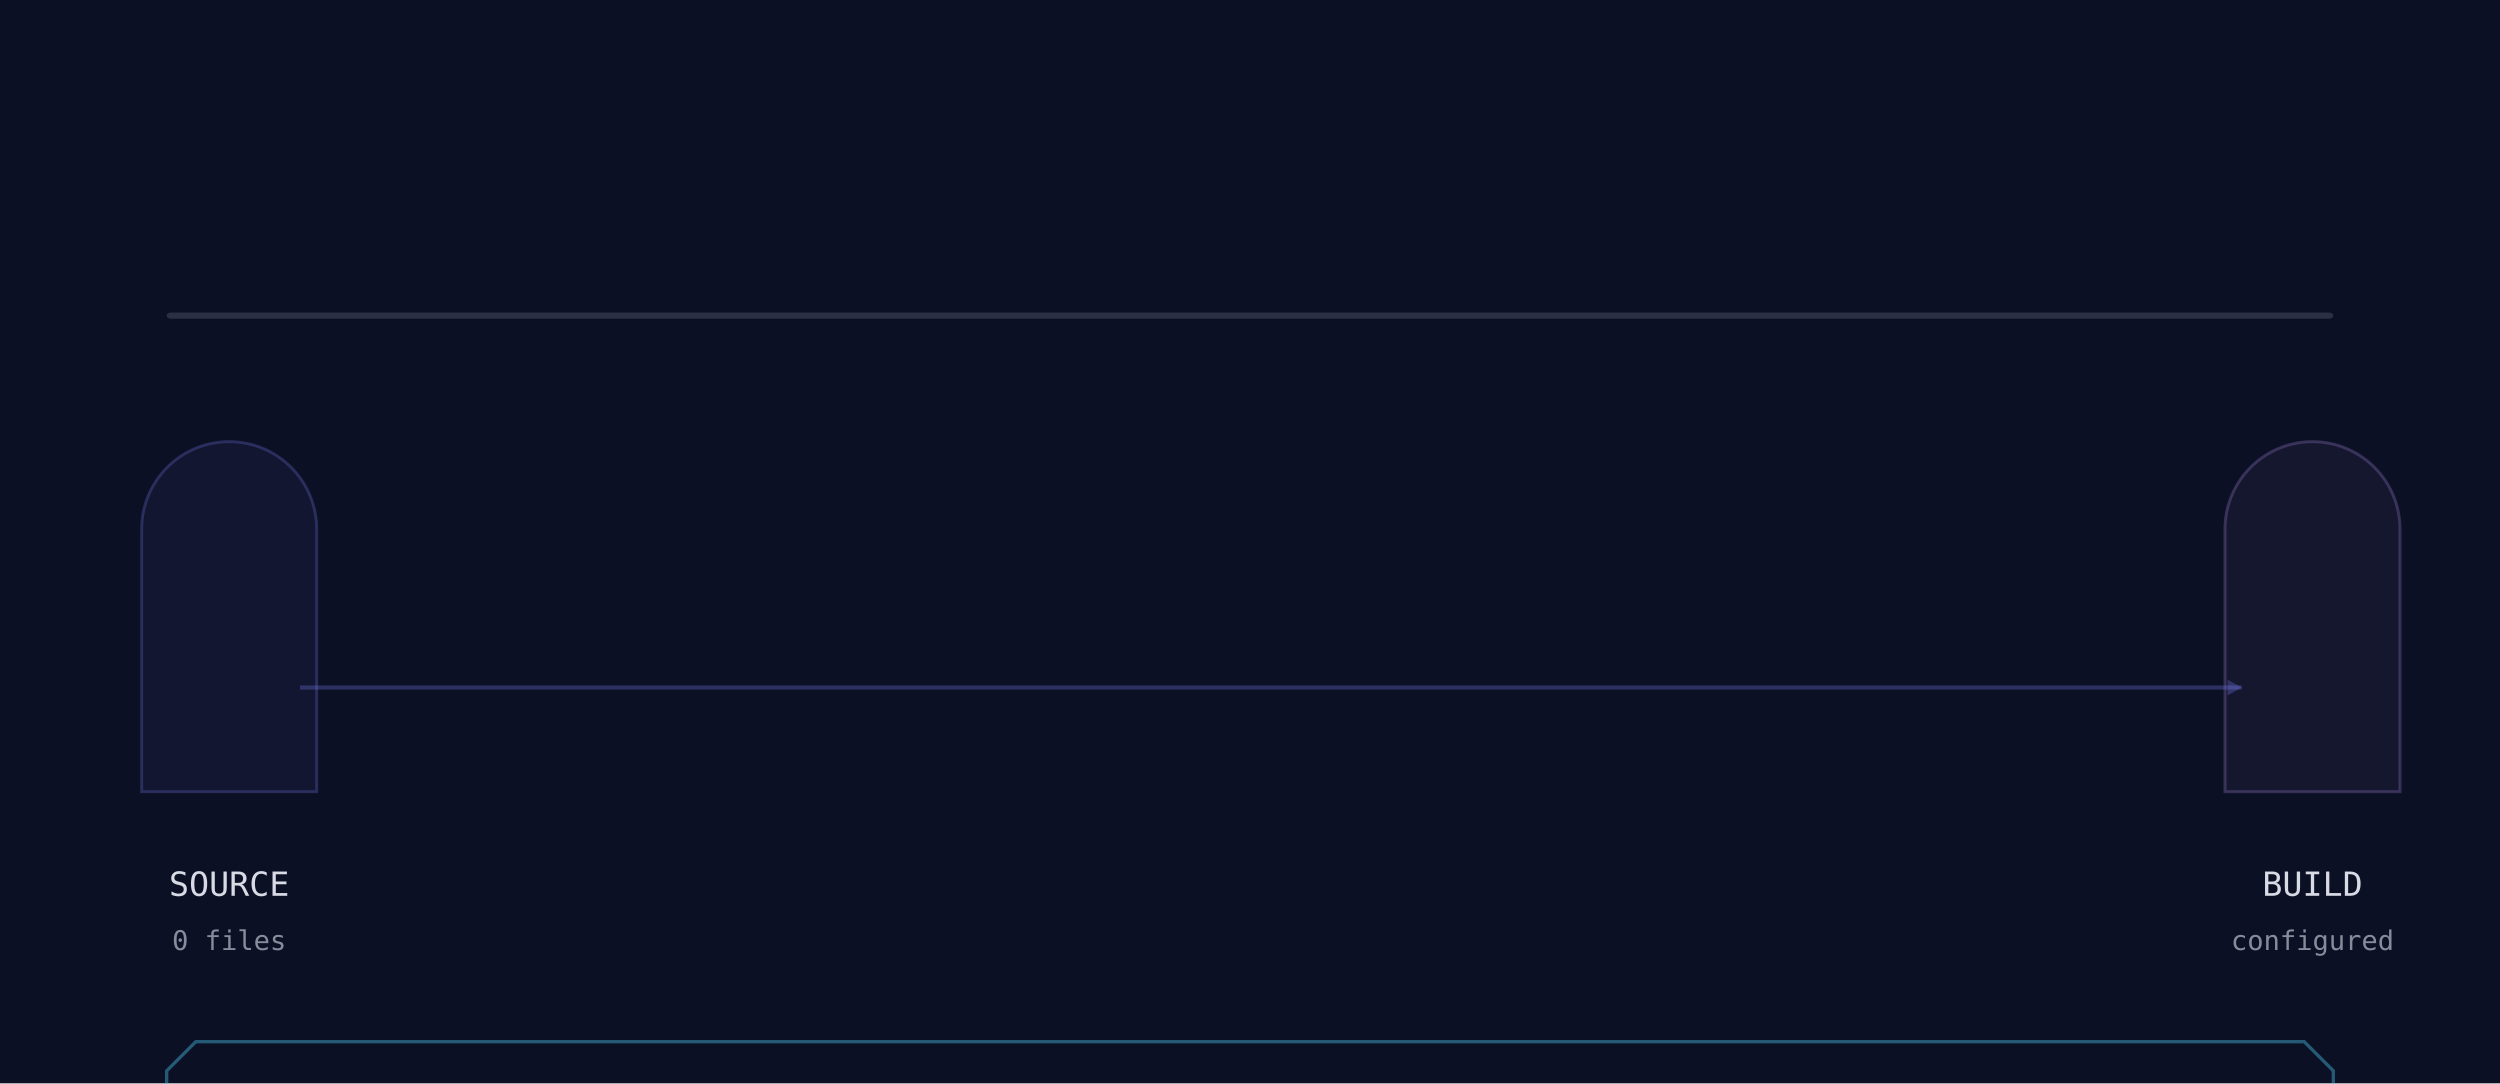
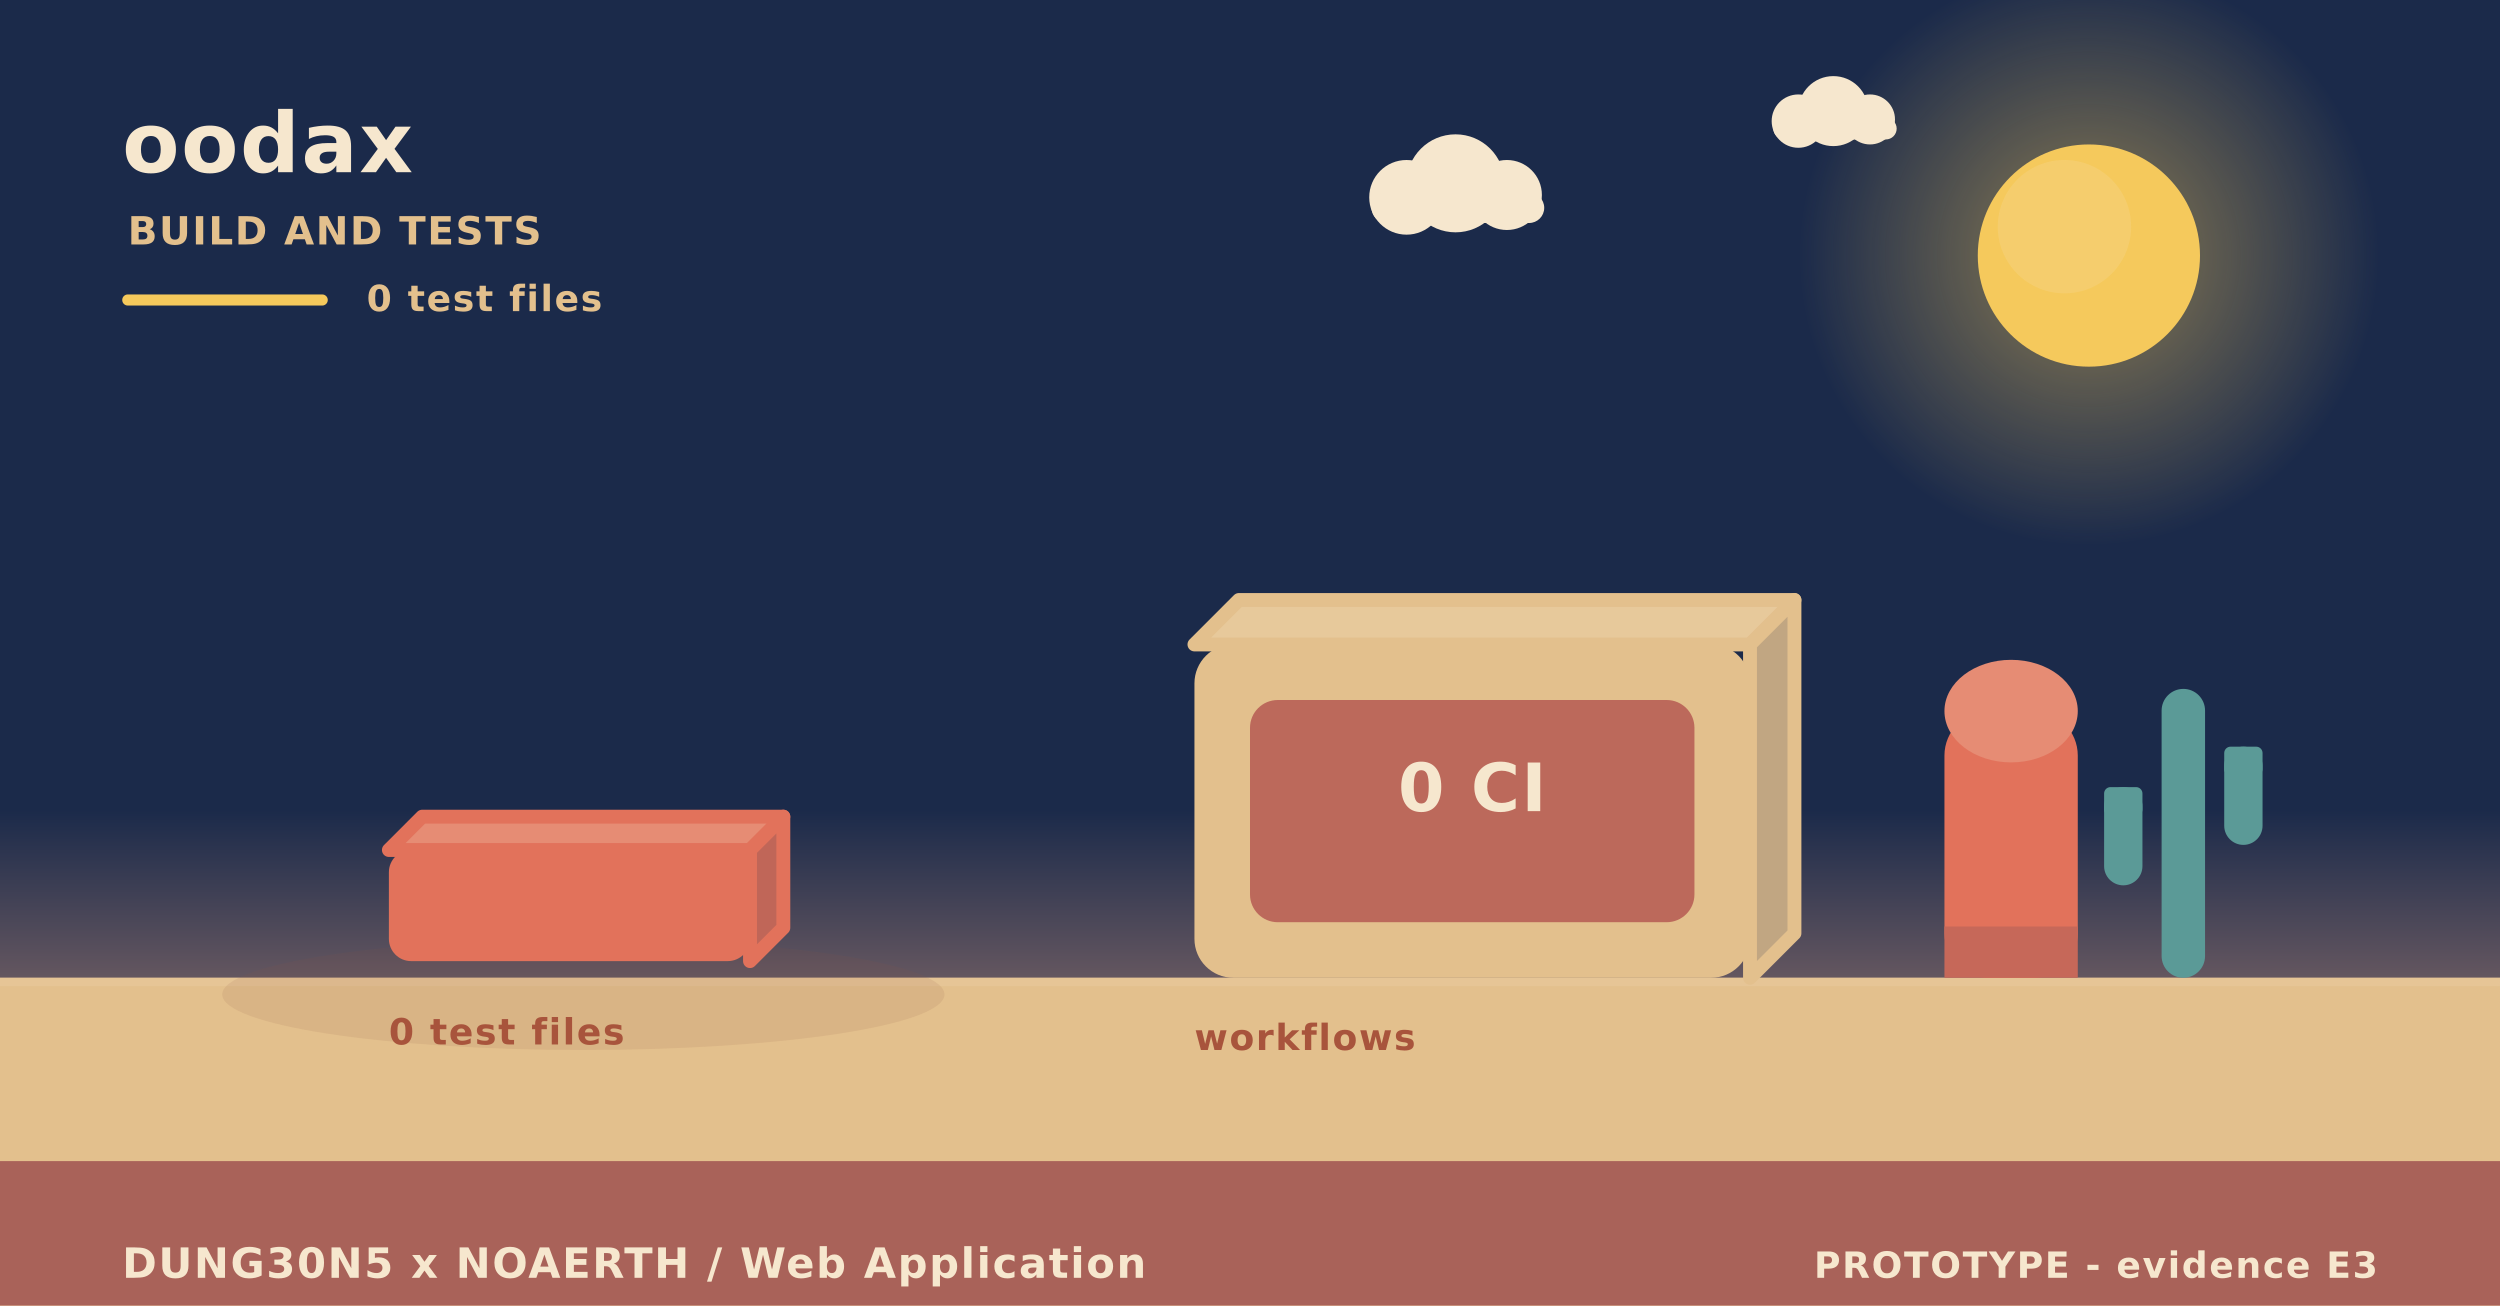
- <svg xmlns="http://www.w3.org/2000/svg" viewBox="0 0 1200 520" width="1200" height="520" role="img" aria-label="oodax build evidence">
-   <rect width="1200" height="520" fill="#0c1024" />
-   <defs>
-     <linearGradient id="gb" x1="0" y1="0" x2="1" y2="1">
-       <stop offset="0%" stop-color="#7c83ff" />
-       <stop offset="100%" stop-color="#b794f4" />
-     </linearGradient>
-   </defs>
-   <rect x="80.00" y="150.00" width="1040.00" height="3.00" rx="2.00" fill="rgba(238,240,251,0.140)" opacity="1.00" />
-   <path d="M68.00,380.00 L68.00,254.00 A42.00,42.00 0 0 1 152.00,254.00 L152.00,380.00 Z" fill="rgba(124,131,255,0.100)" opacity="0.55" stroke="rgba(124,131,255,0.450)" stroke-width="1.4" />
-   <polygon points="-192.26,189.00 -136.83,221.00 -136.83,157.00 -192.26,125.00" fill="#2c758b" opacity="0.95" />
-   <polygon points="-247.68,221.00 -192.26,253.00 -192.26,189.00 -247.68,157.00" fill="#8f73be" opacity="0.95" />
-   <polygon points="-192.26,125.00 -136.83,157.00 -192.26,189.00 -247.68,157.00" fill="#7c83ff" opacity="0.95" />
-   <text x="110" y="430" font-family="ui-monospace,Menlo,monospace" font-size="16" fill="rgba(238,240,251,0.900)" text-anchor="middle">SOURCE</text>
-   <text x="110" y="456" font-family="ui-monospace,Menlo,monospace" font-size="13" fill="rgba(238,240,251,0.550)" text-anchor="middle">0 files</text>
-   <path d="M1068.00,380.00 L1068.00,254.00 A42.00,42.00 0 0 1 1152.00,254.00 L1152.00,380.00 Z" fill="rgba(183,148,244,0.100)" opacity="0.55" stroke="rgba(183,148,244,0.450)" stroke-width="1.4" />
-   <polygon points="673.77,689.00 729.19,721.00 729.19,657.00 673.77,625.00" fill="#2c758b" opacity="0.95" />
-   <polygon points="618.34,721.00 673.77,753.00 673.77,689.00 618.34,657.00" fill="#8f73be" opacity="0.95" />
-   <polygon points="673.77,625.00 729.19,657.00 673.77,689.00 618.34,657.00" fill="#b794f4" opacity="0.95" />
-   <text x="1110" y="430" font-family="ui-monospace,Menlo,monospace" font-size="16" fill="rgba(238,240,251,0.900)" text-anchor="middle">BUILD</text>
-   <text x="1110" y="456" font-family="ui-monospace,Menlo,monospace" font-size="13" fill="rgba(238,240,251,0.550)" text-anchor="middle">configured</text>
-   <line x1="144.00" y1="330.00" x2="1076.00" y2="330.00" stroke="rgba(124,131,255,0.500)" stroke-width="2.00" opacity="0.55" />
-   <polygon points="1076.00,330.00 1069.20,326.20 1069.20,333.80" fill="rgba(124,131,255,0.500)" opacity="0.55" />
-   <path d="M94.00,500.00 H1106.00 L1120.00,514.00 V546.00 L1106.00,560.00 H94.00 L80.00,546.00 V514.00 Z" fill="none" stroke="rgba(76,201,240,0.500)" stroke-width="1.60" opacity="0.80" />
-   <text x="600" y="536" font-family="ui-monospace,Menlo,monospace" font-size="16" fill="rgba(76,201,240,0.950)" text-anchor="middle">no test suite present in this repository — shown as measured, not implied</text>
+ <svg xmlns="http://www.w3.org/2000/svg" width="900" height="470" viewBox="0 0 900 470" role="img" aria-label="oodax - how it is verified">
+   <linearGradient id="skyb" x1="0" y1="0" x2="0" y2="1">
+     <stop offset="0" stop-color="#1b2a4a" />
+     <stop offset="0.62" stop-color="#1b2a4a" />
+     <stop offset="1" stop-color="#f3ad8a" />
+   </linearGradient>
+   <rect width="900" height="470" fill="url(#skyb)" />
+   <radialGradient id="sunb">
+     <stop offset="0.35" stop-color="#f5c95c" stop-opacity="0.34" />
+     <stop offset="1" stop-color="#f5c95c" stop-opacity="0" />
+   </radialGradient>
+   <circle cx="752" cy="92" r="104" fill="url(#sunb)" />
+   <circle cx="752" cy="92" r="40" fill="#f5c95c" />
+   <circle cx="743.2" cy="81.6" r="24" fill="#f5d27e" opacity="0.5" />
+   <g>
+     <circle cx="524" cy="66" r="17.64" fill="#f6e7ce" />
+     <circle cx="506.36" cy="71.04" r="13.44" fill="#f6e7ce" />
+     <circle cx="542.48" cy="70.2" r="12.6" fill="#f6e7ce" />
+     <rect x="493.76" y="69.36" width="62.16" height="10.92" rx="5.46" fill="#f6e7ce" />
+   </g>
+   <g>
+     <circle cx="660" cy="40" r="12.6" fill="#f6e7ce" />
+     <circle cx="647.4" cy="43.6" r="9.6" fill="#f6e7ce" />
+     <circle cx="673.2" cy="43" r="9" fill="#f6e7ce" />
+     <rect x="638.4" y="42.4" width="44.4" height="7.8" rx="3.9" fill="#f6e7ce" />
+   </g>
+   <rect x="0" y="352" width="900" height="118" fill="#e3c08d" />
+   <rect x="0" y="352" width="900" height="3" fill="#e6c596" />
+   <text x="44" y="62" font-family="Verdana,DejaVu Sans,sans-serif" font-size="30" font-weight="700" letter-spacing="0.6" fill="#f6e7ce" text-anchor="start">oodax</text>
+   <text x="46" y="88" font-family="Verdana,DejaVu Sans,sans-serif" font-size="14" font-weight="700" letter-spacing="0.6" fill="#e3c08d" text-anchor="start">BUILD AND TESTS</text>
+   <rect x="44" y="106" width="74" height="4" rx="2" fill="#f5c95c" />
+   <text x="132" y="112" font-family="Verdana,DejaVu Sans,sans-serif" font-size="13" font-weight="700" letter-spacing="0.6" fill="#e3c08d" text-anchor="start">0 test files</text>
+   <ellipse cx="210" cy="358" rx="130" ry="20" fill="rgba(138,90,68,0.11)" />
+   <path d="M140,306 L270,306 L282,294 L152,294 Z" fill="#e68c74" stroke="#e2725b" stroke-width="5" stroke-linejoin="round" />
+   <path d="M270,306 L282,294 L282,334 L270,346 Z" fill="#c06658" stroke="#e2725b" stroke-width="5" stroke-linejoin="round" />
+   <rect x="140" y="306" width="130" height="40" rx="8" fill="#e2725b" />
+   <text x="140" y="376" font-family="Verdana,DejaVu Sans,sans-serif" font-size="13" font-weight="700" letter-spacing="0.6" fill="#a8543c" text-anchor="start">0 test files</text>
+   <path d="M430,232 L630,232 L646,216 L446,216 Z" fill="#e7c99b" stroke="#e3c08d" stroke-width="5" stroke-linejoin="round" />
+   <path d="M630,232 L646,216 L646,336 L630,352 Z" fill="#c1a682" stroke="#e3c08d" stroke-width="5" stroke-linejoin="round" />
+   <rect x="430" y="232" width="200" height="120" rx="14" fill="#e3c08d" />
+   <rect x="450" y="252" width="160" height="80" rx="10" fill="#ba6458" opacity="0.94" />
+   <text x="530" y="292" font-family="Verdana,DejaVu Sans,sans-serif" font-size="24" font-weight="700" letter-spacing="0.6" fill="#f6e7ce" text-anchor="middle">0 CI</text>
+   <text x="430" y="378" font-family="Verdana,DejaVu Sans,sans-serif" font-size="13" font-weight="700" letter-spacing="0.6" fill="#a8543c" text-anchor="start">workflows</text>
+   <rect x="700" y="256" width="48" height="96" rx="16" fill="#e2725b" />
+   <ellipse cx="724" cy="256" rx="24" ry="18.46" fill="#e68c74" />
+   <rect x="700" y="333.54" width="48" height="18.46" fill="#c66859" />
+   <rect x="778.18" y="248" width="15.64" height="104" rx="7.82" fill="#5b9a97" />
+   <rect x="757.48" y="283.36" width="13.8" height="35.36" rx="6.9" fill="#5b9a97" />
+   <rect x="757.48" y="283.36" width="13.8" height="10.4" rx="2.3" fill="#5b9a97" />
+   <rect x="800.72" y="268.8" width="13.8" height="35.36" rx="6.9" fill="#5b9a97" />
+   <rect x="800.72" y="268.8" width="13.8" height="10.4" rx="2.3" fill="#5b9a97" />
+   <rect x="0" y="418" width="900" height="52" rx="0" fill="#a65c56" opacity="0.94" />
+   <text x="44" y="460" font-family="Verdana,DejaVu Sans,sans-serif" font-size="15" font-weight="700" letter-spacing="0.6" fill="#f6e7ce" text-anchor="start">DUNG30N5 x NOAERTH  /  Web Application</text>
+   <text x="856" y="460" font-family="Verdana,DejaVu Sans,sans-serif" font-size="13" font-weight="700" letter-spacing="0.6" fill="#f6e7ce" text-anchor="end">PROTOTYPE  -  evidence E3</text>
</svg>
